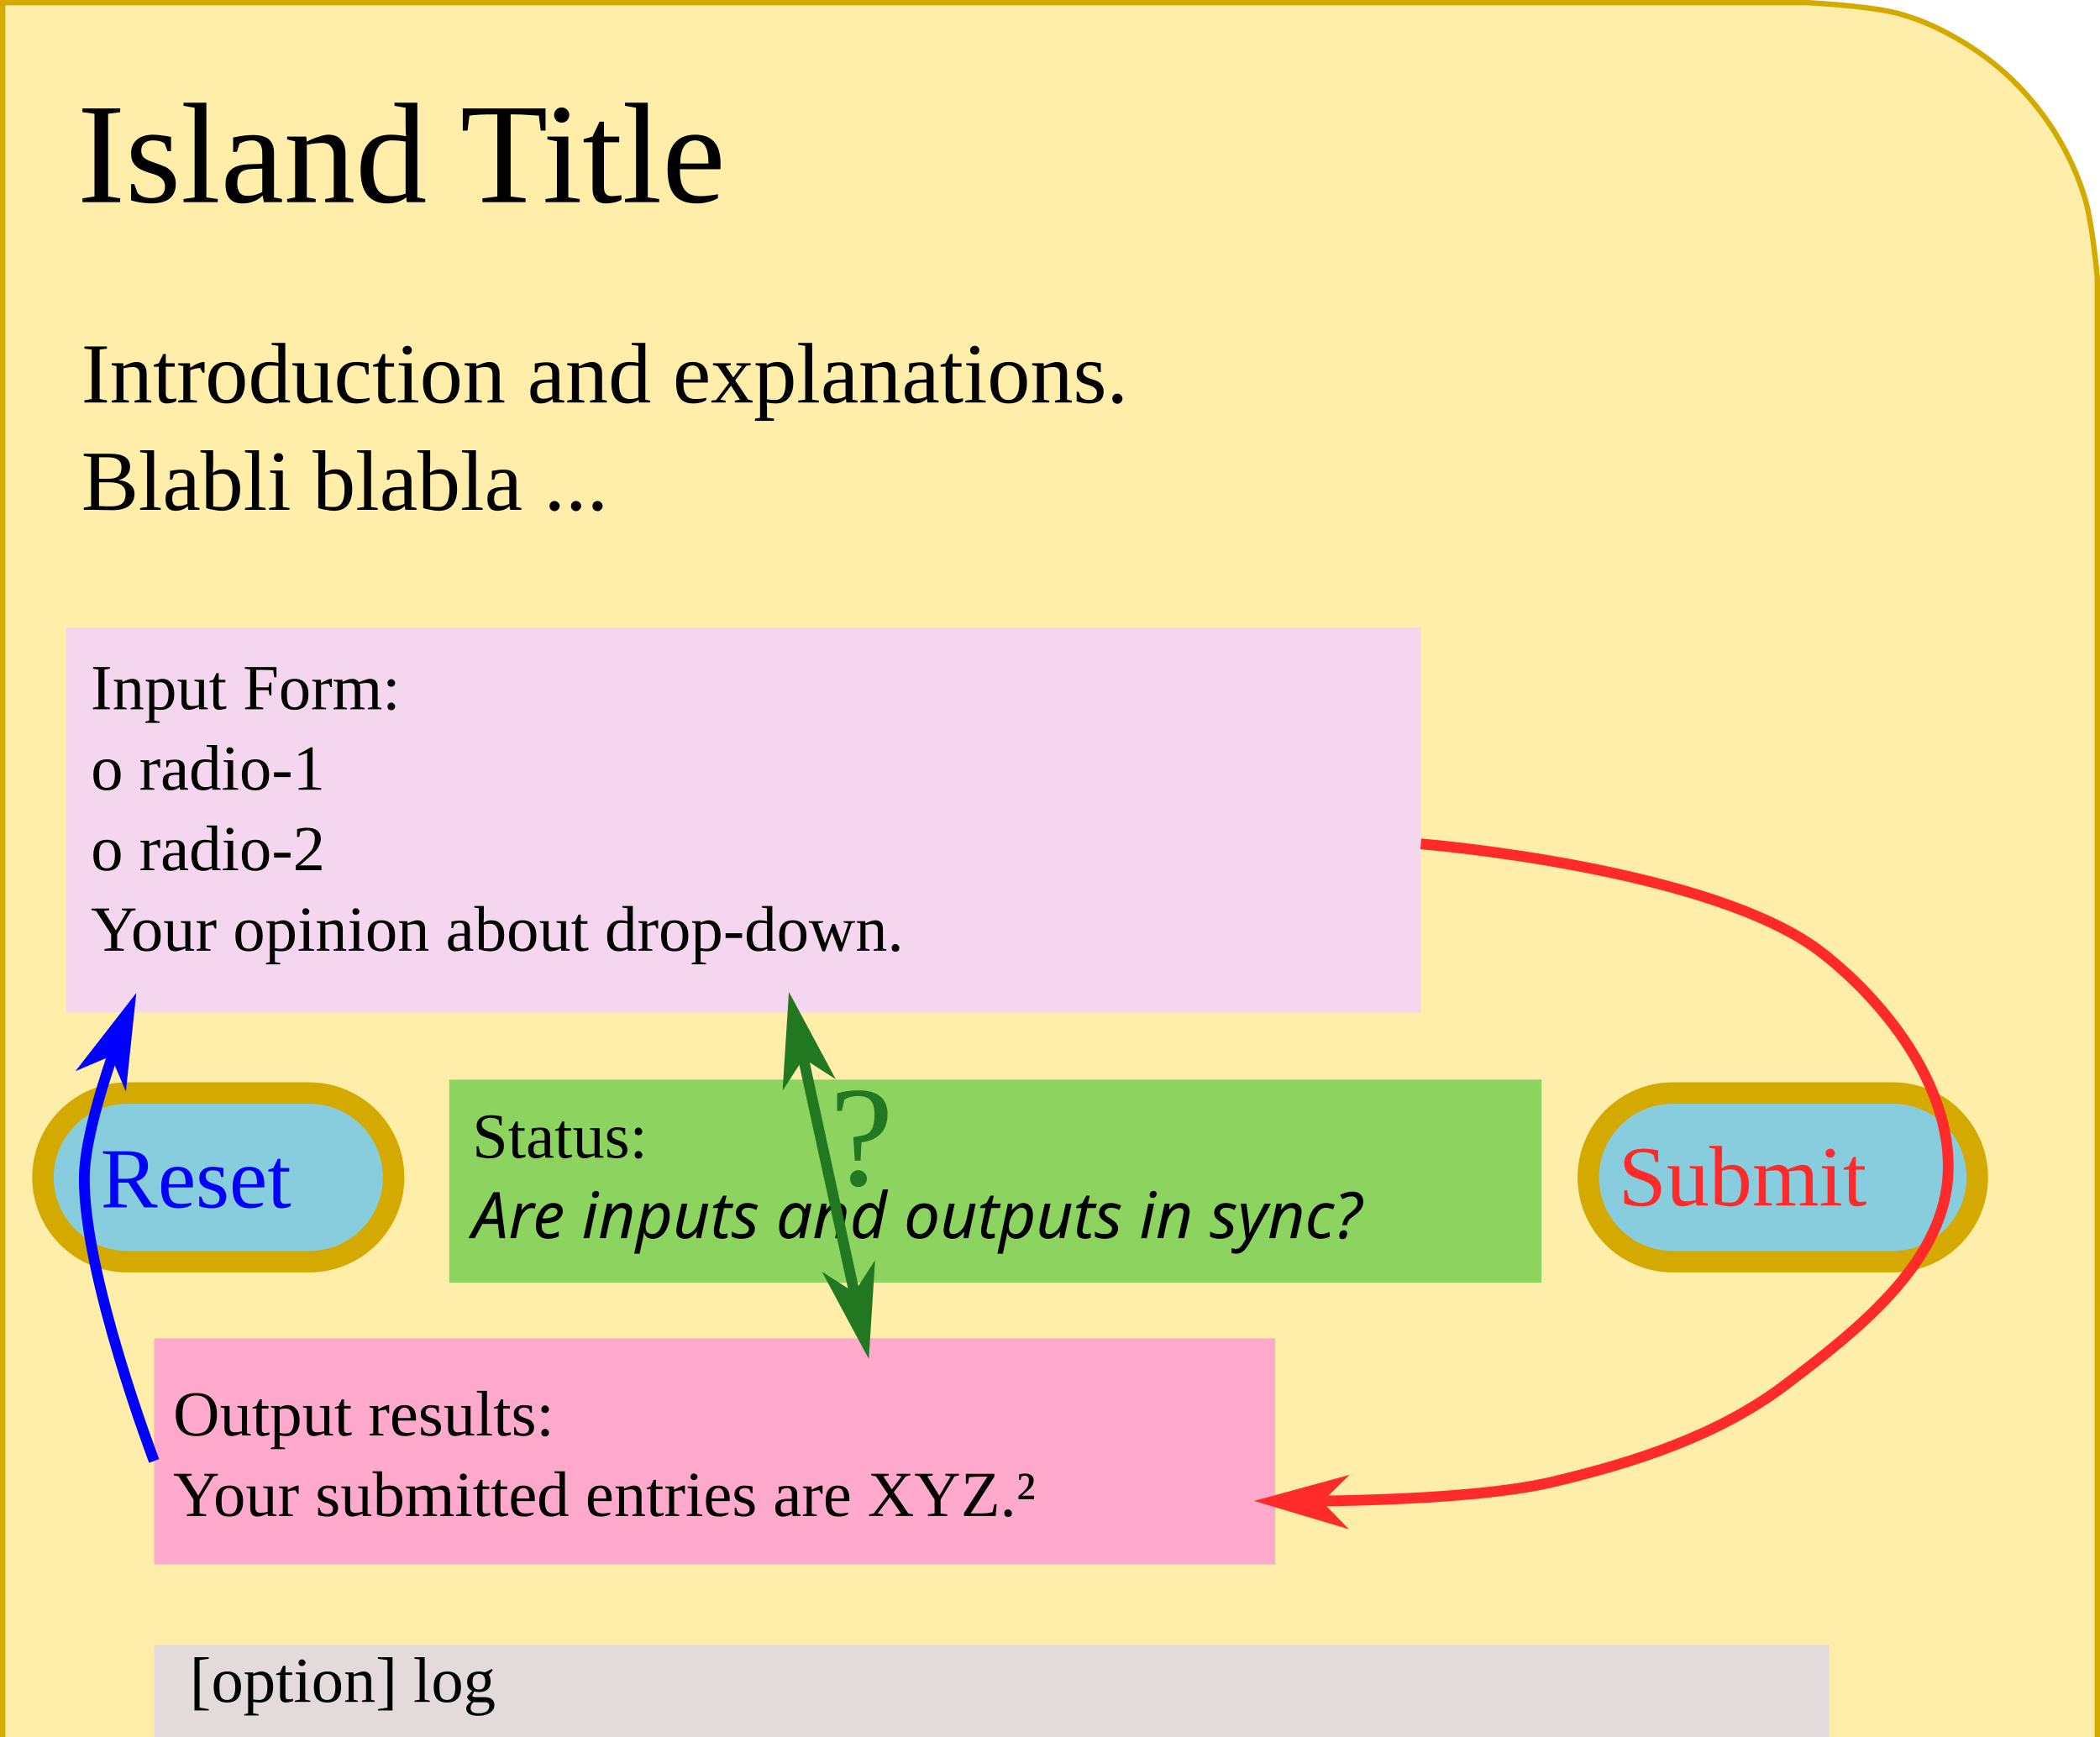
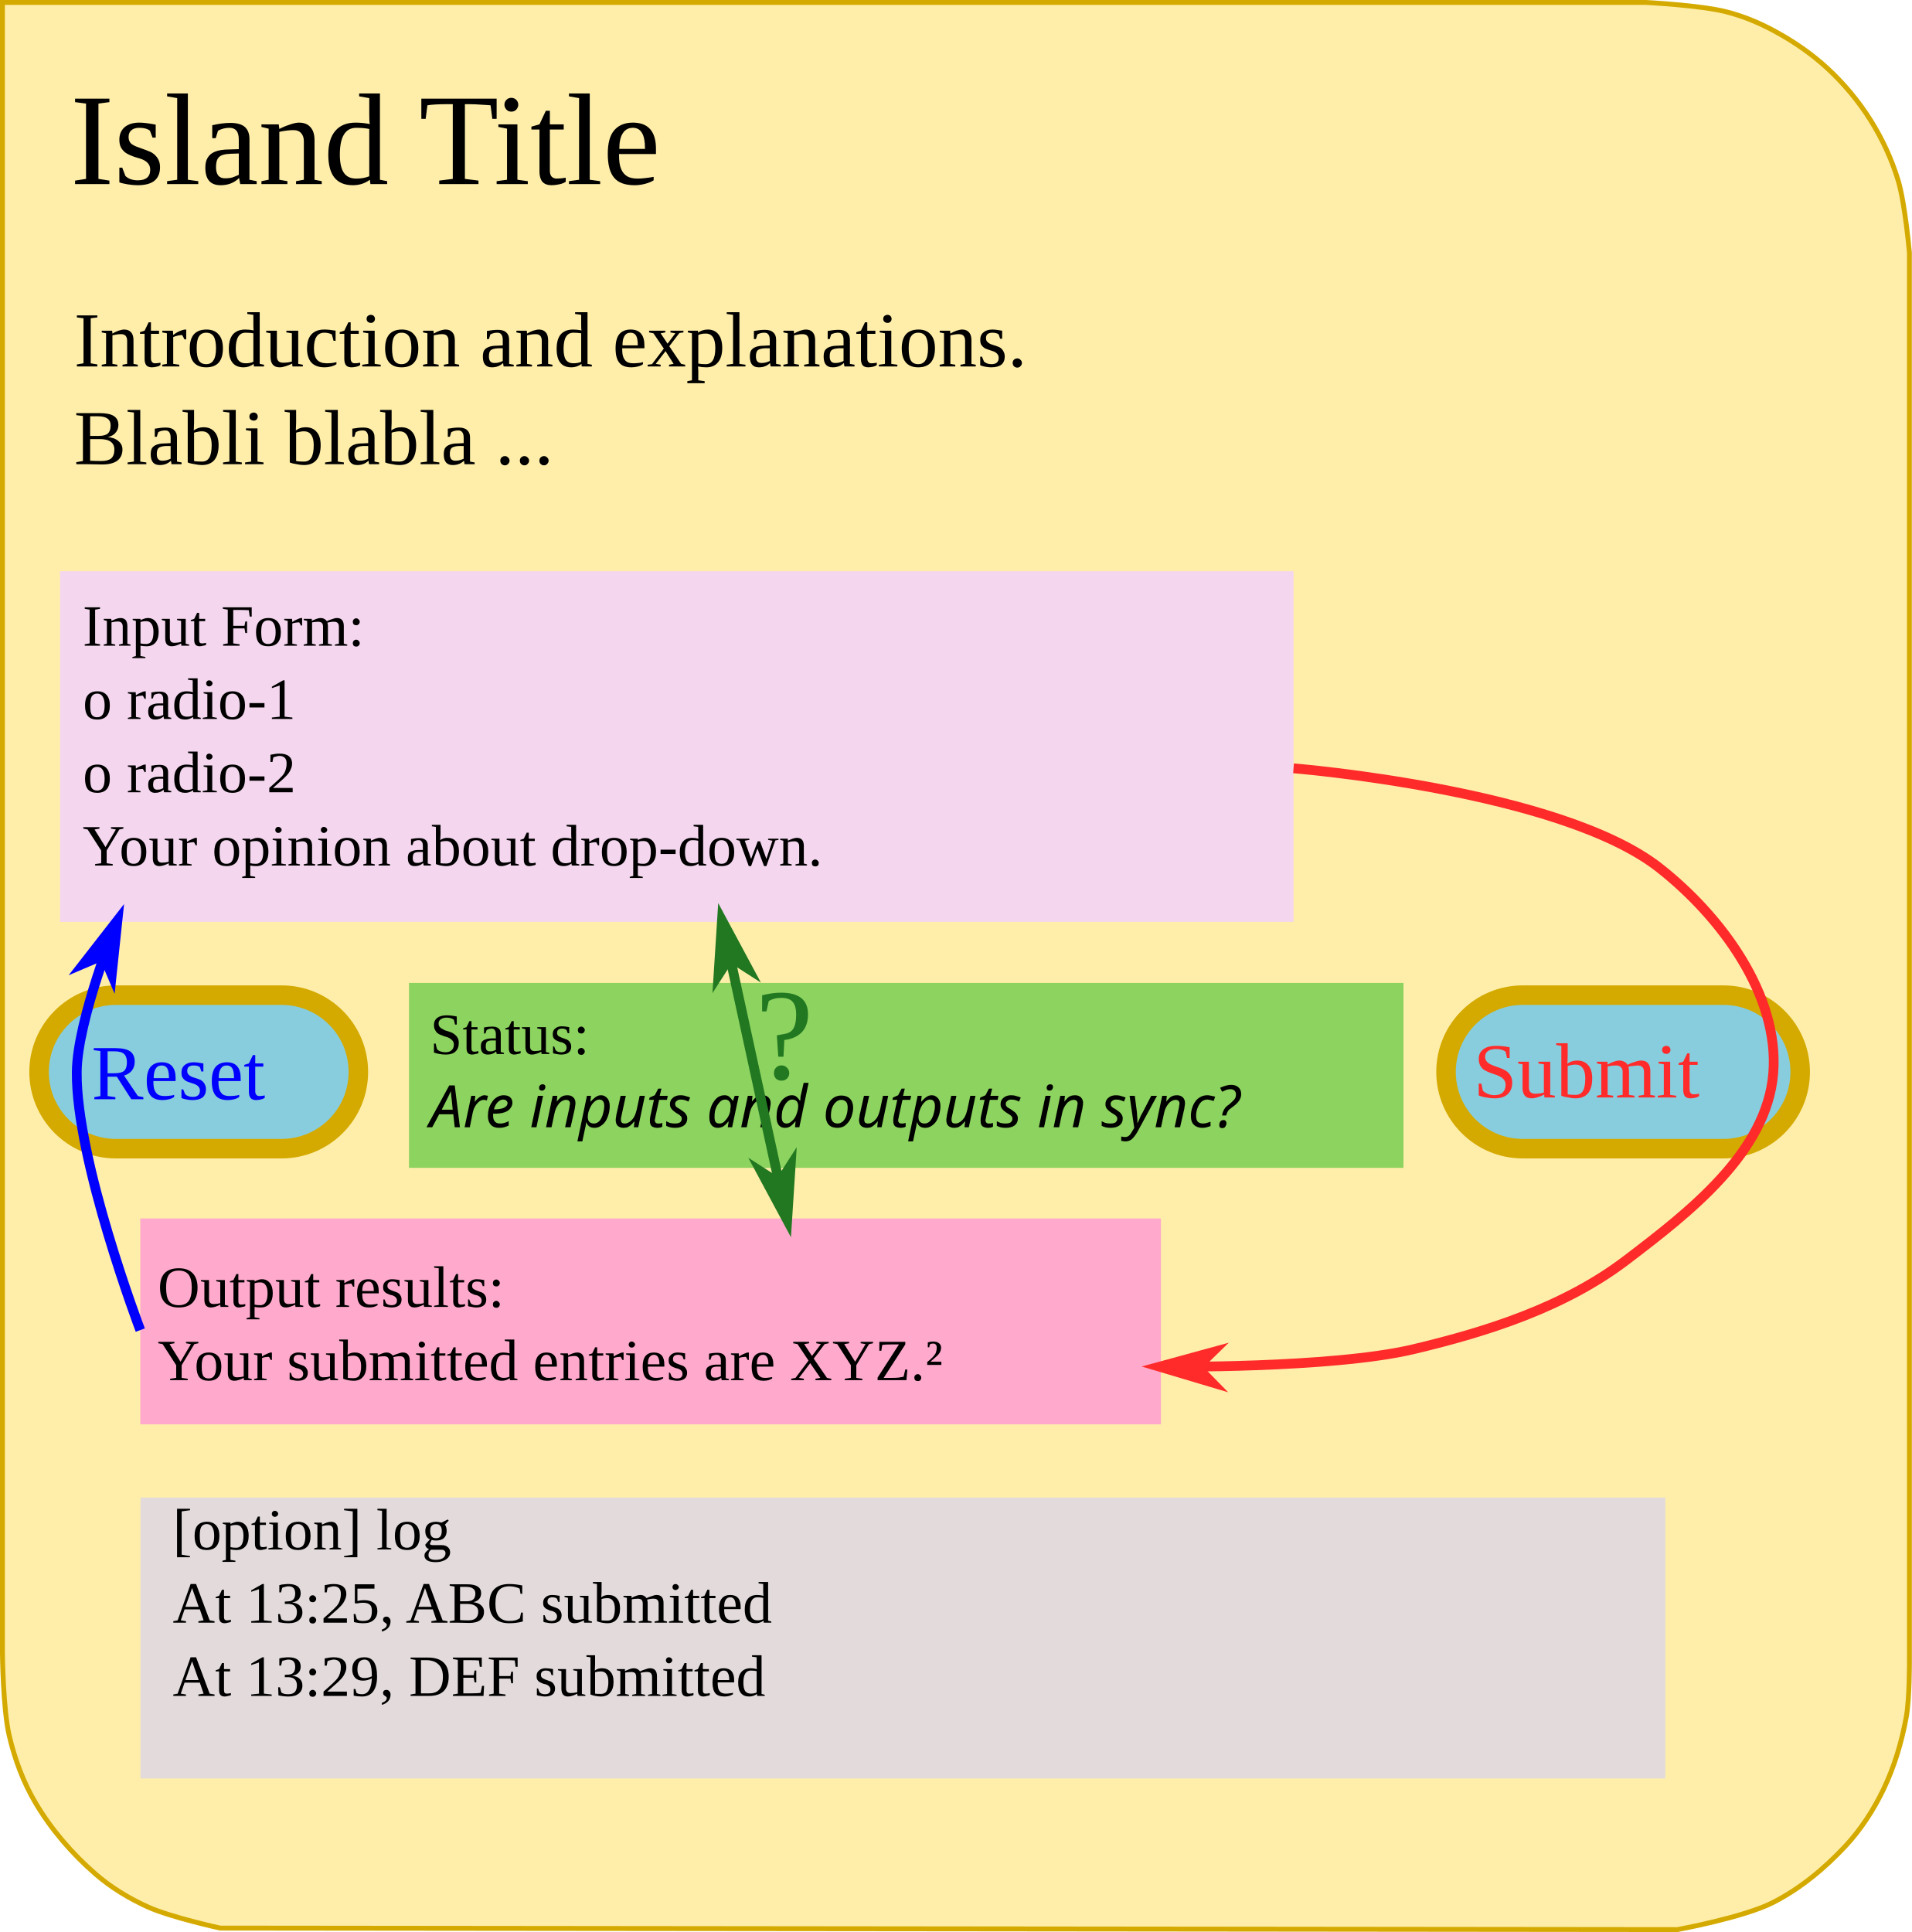
- <svg xmlns="http://www.w3.org/2000/svg" width="391.359" height="323.71" viewBox="0 0 103.547 85.648" version="1.1" id="svg34">
+ <svg xmlns="http://www.w3.org/2000/svg" width="391.358" height="395.496" viewBox="0 0 103.547 104.642" version="1.1" id="svg34">
  <defs id="defs28">
-     <marker style="overflow:visible;" id="marker1612" refX="0.0" refY="0.0" orient="auto">
-       <path transform="scale(0.4) rotate(180) translate(10,0)" style="fill-rule:evenodd;stroke:#217821;stroke-width:1pt;stroke-opacity:1;fill:#217821;fill-opacity:1" d="M 0.0,0.0 L 5.0,-5.0 L -12.5,0.0 L 5.0,5.0 L 0.0,0.0 z " id="path1610" />
+     <marker style="overflow:visible" id="marker1612" refX="0" refY="0" orient="auto">
+       <path transform="matrix(-0.4,0,0,-0.4,-4,0)" style="fill:#217821;fill-opacity:1;fill-rule:evenodd;stroke:#217821;stroke-width:1pt;stroke-opacity:1" d="M 0,0 5,-5 -12.5,0 5,5 Z" id="path1610" />
    </marker>
-     <marker orient="auto" refY="0.0" refX="0.0" id="Arrow1Mstart" style="overflow:visible">
-       <path id="path868" d="M 0.0,0.0 L 5.0,-5.0 L -12.5,0.0 L 5.0,5.0 L 0.0,0.0 z " style="fill-rule:evenodd;stroke:#217821;stroke-width:1pt;stroke-opacity:1;fill:#217821;fill-opacity:1" transform="scale(0.4) translate(10,0)" />
+     <marker orient="auto" refY="0" refX="0" id="Arrow1Mstart" style="overflow:visible">
+       <path id="path868" d="M 0,0 5,-5 -12.5,0 5,5 Z" style="fill:#217821;fill-opacity:1;fill-rule:evenodd;stroke:#217821;stroke-width:1pt;stroke-opacity:1" transform="matrix(0.4,0,0,0.4,4,0)" />
    </marker>
-     <marker orient="auto" refY="0.0" refX="0.0" id="marker1148" style="overflow:visible;">
-       <path id="path1146" d="M 0.0,0.0 L 5.0,-5.0 L -12.5,0.0 L 5.0,5.0 L 0.0,0.0 z " style="fill-rule:evenodd;stroke:#ff2a2a;stroke-width:1pt;stroke-opacity:1;fill:#ff2a2a;fill-opacity:1" transform="scale(0.4) rotate(180) translate(10,0)" />
+     <marker orient="auto" refY="0" refX="0" id="marker1148" style="overflow:visible">
+       <path id="path1146" d="M 0,0 5,-5 -12.5,0 5,5 Z" style="fill:#ff2a2a;fill-opacity:1;fill-rule:evenodd;stroke:#ff2a2a;stroke-width:1pt;stroke-opacity:1" transform="matrix(-0.4,0,0,-0.4,-4,0)" />
    </marker>
-     <marker orient="auto" refY="0.0" refX="0.0" id="Arrow1Mend" style="overflow:visible;">
-       <path id="path871" d="M 0.0,0.0 L 5.0,-5.0 L -12.5,0.0 L 5.0,5.0 L 0.0,0.0 z " style="fill-rule:evenodd;stroke:#0000ff;stroke-width:1pt;stroke-opacity:1;fill:#0000ff;fill-opacity:1" transform="scale(0.4) rotate(180) translate(10,0)" />
+     <marker orient="auto" refY="0" refX="0" id="Arrow1Mend" style="overflow:visible">
+       <path id="path871" d="M 0,0 5,-5 -12.5,0 5,5 Z" style="fill:#0000ff;fill-opacity:1;fill-rule:evenodd;stroke:#0000ff;stroke-width:1pt;stroke-opacity:1" transform="matrix(-0.4,0,0,-0.4,-4,0)" />
    </marker>
  </defs>
-   <g id="layer1" transform="translate(-1.379614,-192.5463)">
+   <g id="layer1" transform="translate(-1.379614,-192.5462)">
    <path style="fill:#ffeeaa;stroke:#d4aa00;stroke-width:0.265px;stroke-linecap:butt;stroke-linejoin:miter;stroke-opacity:1" d="m 1.512,192.679 v 89.432 c 0,0 0.03,2.982 0.363,4.422 0.298,1.286 0.769,2.553 1.442,3.685 0.854,1.435 1.97,2.73 3.227,3.822 0.85,0.739 1.832,1.335 2.856,1.796 1.237,0.557 3.902,1.14 3.902,1.14 l 78.928,0.081 c 0,0 3.564,-0.65 5.161,-1.46 1.485,-0.753 2.81,-1.852 3.948,-3.075 0.834,-0.896 1.515,-1.949 2.047,-3.056 0.592,-1.233 0.99,-2.569 1.236,-3.916 0.184,-1.004 0.172,-3.057 0.172,-3.057 l -10e-4,-76.259 c 0,0 -0.23,-2.646 -0.609,-3.908 -0.347,-1.156 -0.865,-2.269 -1.507,-3.288 -0.651,-1.032 -1.447,-1.982 -2.343,-2.807 -0.86,-0.791 -1.839,-1.458 -2.865,-2.012 -0.823,-0.445 -1.7,-0.807 -2.605,-1.036 -1.413,-0.356 -4.339,-0.504 -4.339,-0.504 z" id="path843" />
    <text xml:space="preserve" style="font-size:7.056px;line-height:1.25;letter-spacing:0px;word-spacing:0px;opacity:1;vector-effect:none;fill:#000000;fill-opacity:1;stroke:none;stroke-width:1;stroke-linecap:butt;stroke-linejoin:miter;stroke-miterlimit:4;stroke-dasharray:none;stroke-dashoffset:0;stroke-opacity:1" x="5.197" y="202.512" id="text51">
      <tspan x="5.197" y="202.512" id="tspan49" style="stroke-width:1">
        <tspan x="5.197" y="202.512" id="tspan47" style="stroke-width:1">Island Title</tspan>
      </tspan>
    </text>
    <text xml:space="preserve" style="font-size:4.233px;line-height:1.25;letter-spacing:0px;word-spacing:0px;opacity:1;vector-effect:none;fill:#000000;fill-opacity:1;stroke:none;stroke-width:1;stroke-linecap:butt;stroke-linejoin:miter;stroke-miterlimit:4;stroke-dasharray:none;stroke-dashoffset:0;stroke-opacity:1" x="5.386" y="212.394" id="text63">
      <tspan x="5.386" y="212.394" id="tspan57" style="stroke-width:1">
        <tspan x="5.386" y="212.394" id="tspan53" style="stroke-width:1">Introduction and explanations.</tspan>
        <tspan dx="0" x="70.151" y="212.394" id="tspan55" style="stroke-width:1" />
      </tspan>
      <tspan x="5.386" y="217.685" id="tspan61" style="stroke-width:1">
        <tspan x="5.386" y="217.685" id="tspan59" style="stroke-width:1">Blabli blabla ...</tspan>
      </tspan>
    </text>
    <rect style="opacity:1;fill:#f4d7ee;fill-opacity:1;stroke:none;stroke-width:1.058;stroke-linejoin:round;stroke-miterlimit:4;stroke-dasharray:none;stroke-dashoffset:0;stroke-opacity:1" id="rect934-6" width="66.807" height="18.993" x="4.63" y="223.484" ry="0" />
    <text xml:space="preserve" style="font-size:3.175px;line-height:1.25;letter-spacing:0px;word-spacing:0px;opacity:1;vector-effect:none;fill:#000000;fill-opacity:1;stroke:none;stroke-width:1;stroke-linecap:butt;stroke-linejoin:miter;stroke-miterlimit:4;stroke-dasharray:none;stroke-dashoffset:0;stroke-opacity:1" x="5.859" y="227.521" id="text123">
      <tspan x="5.859" y="227.521" id="tspan105" style="stroke-width:1">
        <tspan x="5.859" y="227.521" id="tspan101" style="stroke-width:1">Input Form:</tspan>
        <tspan dx="0" x="24.177" y="227.521" id="tspan103" style="stroke-width:1" />
      </tspan>
      <tspan x="5.859" y="231.49" id="tspan111" style="stroke-width:1">
        <tspan x="5.859" y="231.49" id="tspan107" style="stroke-width:1">o radio-1</tspan>
        <tspan dx="0" x="20.134" y="231.49" id="tspan109" style="stroke-width:1" />
      </tspan>
      <tspan x="5.859" y="235.459" id="tspan117" style="stroke-width:1">
        <tspan x="5.859" y="235.459" id="tspan113" style="stroke-width:1">o radio-2</tspan>
        <tspan dx="0" x="20.134" y="235.459" id="tspan115" style="stroke-width:1" />
      </tspan>
      <tspan x="5.859" y="239.427" id="tspan121" style="stroke-width:1">
        <tspan x="5.859" y="239.427" id="tspan119" style="stroke-width:1">Your opinion about drop-down.</tspan>
      </tspan>
    </text>
    <rect style="opacity:1;fill:#8dd35f;fill-opacity:1;stroke:none;stroke-width:1.058;stroke-linejoin:round;stroke-miterlimit:4;stroke-dasharray:none;stroke-dashoffset:0;stroke-opacity:1" id="rect934" width="53.862" height="10.016" x="23.529" y="245.784" ry="0" />
    <text xml:space="preserve" style="font-size:3.175px;line-height:1.25;letter-spacing:0px;word-spacing:0px;opacity:1;vector-effect:none;fill:#000000;fill-opacity:1;stroke:none;stroke-width:1;stroke-linecap:butt;stroke-linejoin:miter;stroke-miterlimit:4;stroke-dasharray:none;stroke-dashoffset:0;stroke-opacity:1" x="24.663" y="249.633" id="text99">
      <tspan x="24.663" y="249.633" id="tspan93" style="stroke-width:1">
        <tspan x="24.663" y="249.633" id="tspan89" style="stroke-width:1">Status:</tspan>
        <tspan dx="0" x="35.862" y="249.633" id="tspan91" style="stroke-width:1" />
      </tspan>
      <tspan x="24.663" y="253.602" id="tspan97" style="stroke-width:1">
        <tspan x="24.663" y="253.602" style="font-style:italic;font-variant:normal;font-weight:normal;font-stretch:normal;font-family:sans-serif;-inkscape-font-specification:'sans-serif Italic';stroke-width:1" id="tspan95">Are inputs and outputs in sync?</tspan>
      </tspan>
    </text>
    <rect style="opacity:1;fill:#87cdde;fill-opacity:1;stroke:#d4aa00;stroke-width:1.058;stroke-linejoin:round;stroke-miterlimit:4;stroke-dasharray:none;stroke-dashoffset:0;stroke-opacity:1" id="rect915" width="17.292" height="8.315" x="3.496" y="246.446" ry="4.158" />
-     <text xml:space="preserve" style="font-size:4.233px;line-height:1.25;letter-spacing:0px;word-spacing:0px;opacity:1;vector-effect:none;fill:#0000ff;fill-opacity:1;stroke:none;stroke-width:1;stroke-linecap:butt;stroke-linejoin:miter;stroke-miterlimit:4;stroke-dasharray:none;stroke-dashoffset:0;stroke-opacity:1;" x="6.331" y="252.081" id="text87">
-       <tspan x="6.331" y="252.081" id="tspan85" style="stroke-width:1;fill:#0000ff;">
-         <tspan x="6.331" y="252.081" id="tspan83" style="stroke-width:1;fill:#0000ff;">Reset</tspan>
+     <text xml:space="preserve" style="font-size:4.233px;line-height:1.25;letter-spacing:0px;word-spacing:0px;opacity:1;vector-effect:none;fill:#0000ff;fill-opacity:1;stroke:none;stroke-width:1;stroke-linecap:butt;stroke-linejoin:miter;stroke-miterlimit:4;stroke-dasharray:none;stroke-dashoffset:0;stroke-opacity:1" x="6.331" y="252.081" id="text87">
+       <tspan x="6.331" y="252.081" id="tspan85" style="fill:#0000ff;stroke-width:1">
+         <tspan x="6.331" y="252.081" id="tspan83" style="fill:#0000ff;stroke-width:1">Reset</tspan>
      </tspan>
    </text>
    <rect style="opacity:1;fill:#87cdde;fill-opacity:1;stroke:#d4aa00;stroke-width:1.058;stroke-linejoin:round;stroke-miterlimit:4;stroke-dasharray:none;stroke-dashoffset:0;stroke-opacity:1" id="rect915-3" width="19.182" height="8.315" x="79.696" y="246.446" ry="4.158" />
-     <text xml:space="preserve" style="font-size:4.233px;line-height:1.25;letter-spacing:0px;word-spacing:0px;opacity:1;vector-effect:none;fill:#ff2a2a;fill-opacity:1;stroke:none;stroke-width:1;stroke-linecap:butt;stroke-linejoin:miter;stroke-miterlimit:4;stroke-dasharray:none;stroke-dashoffset:0;stroke-opacity:1;" x="81.189" y="251.987" id="text81">
-       <tspan x="81.189" y="251.987" id="tspan79" style="stroke-width:1;fill:#ff2a2a;">
-         <tspan x="81.189" y="251.987" id="tspan77" style="stroke-width:1;fill:#ff2a2a;">Submit</tspan>
+     <text xml:space="preserve" style="font-size:4.233px;line-height:1.25;letter-spacing:0px;word-spacing:0px;opacity:1;vector-effect:none;fill:#ff2a2a;fill-opacity:1;stroke:none;stroke-width:1;stroke-linecap:butt;stroke-linejoin:miter;stroke-miterlimit:4;stroke-dasharray:none;stroke-dashoffset:0;stroke-opacity:1" x="81.189" y="251.987" id="text81">
+       <tspan x="81.189" y="251.987" id="tspan79" style="fill:#ff2a2a;stroke-width:1">
+         <tspan x="81.189" y="251.987" id="tspan77" style="fill:#ff2a2a;stroke-width:1">Submit</tspan>
      </tspan>
    </text>
    <rect style="opacity:1;fill:#ffaacc;fill-opacity:1;stroke:none;stroke-width:1.058;stroke-linejoin:round;stroke-miterlimit:4;stroke-dasharray:none;stroke-dashoffset:0;stroke-opacity:1" id="rect934-7" width="55.279" height="11.15" x="8.977" y="258.541" ry="0" />
    <text xml:space="preserve" style="font-size:3.175px;line-height:1.25;letter-spacing:0px;word-spacing:0px;opacity:1;vector-effect:none;fill:#000000;fill-opacity:1;stroke:none;stroke-width:1;stroke-linecap:butt;stroke-linejoin:miter;stroke-miterlimit:4;stroke-dasharray:none;stroke-dashoffset:0;stroke-opacity:1" x="9.922" y="263.334" id="text75">
      <tspan x="9.922" y="263.334" id="tspan69" style="stroke-width:1">
        <tspan x="9.922" y="263.334" id="tspan65" style="stroke-width:1">Output results:</tspan>
        <tspan dx="0" x="33.691" y="263.334" id="tspan67" style="stroke-width:1" />
      </tspan>
      <tspan x="9.922" y="267.303" id="tspan73" style="stroke-width:1">
        <tspan x="9.922" y="267.303" id="tspan71" style="stroke-width:1">Your submitted entries are XYZ.²</tspan>
      </tspan>
    </text>
-     <path style="fill:none;stroke:#0000ff;stroke-width:0.529;stroke-linecap:butt;stroke-linejoin:miter;stroke-opacity:1;stroke-miterlimit:4;stroke-dasharray:none;marker-end:url(#Arrow1Mend)" d="m 8.977,264.587 c 0,0 -3.488,-9.185 -3.44,-13.985 0.028,-2.804 2.173,-8.125 2.173,-8.125" id="path52" />
+     <path style="fill:none;stroke:#0000ff;stroke-width:0.529;stroke-linecap:butt;stroke-linejoin:miter;stroke-miterlimit:4;stroke-dasharray:none;stroke-opacity:1;marker-end:url(#Arrow1Mend)" d="m 8.977,264.587 c 0,0 -3.488,-9.185 -3.44,-13.985 0.028,-2.804 2.173,-8.125 2.173,-8.125" id="path52" />
    <path style="fill:none;stroke:#ff2a2a;stroke-width:0.529;stroke-linecap:butt;stroke-linejoin:miter;stroke-miterlimit:4;stroke-dasharray:none;stroke-opacity:1;marker-end:url(#marker1148)" d="m 71.437,234.16 c 0,0 14.421,1.165 19.806,5.386 3.339,2.617 6.515,6.899 6.176,11.128 -0.343,4.284 -4.551,7.532 -7.972,10.133 -3.315,2.521 -7.475,3.86 -11.528,4.819 -4.443,1.052 -13.664,0.945 -13.664,0.945" id="path1144" />
-     <path style="fill:none;stroke:#217821;stroke-width:0.529;stroke-linecap:butt;stroke-linejoin:miter;stroke-opacity:1;marker-start:url(#Arrow1Mstart);marker-end:url(#marker1612);stroke-miterlimit:4;stroke-dasharray:none" d="m 40.5,242.477 3.496,16.064" id="path1564" />
+     <path style="fill:none;stroke:#217821;stroke-width:0.529;stroke-linecap:butt;stroke-linejoin:miter;stroke-miterlimit:4;stroke-dasharray:none;stroke-opacity:1;marker-start:url(#Arrow1Mstart);marker-end:url(#marker1612)" d="m 40.5,242.477 3.496,16.064" id="path1564" />
    <text xml:space="preserve" style="font-size:7.056px;line-height:1.25;letter-spacing:0px;word-spacing:0px;opacity:1;vector-effect:none;fill:#217821;fill-opacity:1;stroke:none;stroke-width:1;stroke-linecap:butt;stroke-linejoin:miter;stroke-miterlimit:4;stroke-dasharray:none;stroke-dashoffset:0;stroke-opacity:1" x="42.296" y="250.986" id="text903">
      <tspan x="42.296" y="250.986" id="tspan901" style="stroke-width:1">
        <tspan x="42.296" y="250.986" id="tspan899" style="stroke-width:1">?</tspan>
      </tspan>
    </text>
    <rect style="opacity:1;fill:#e3dbdb;fill-opacity:1;stroke:none;stroke-width:1.058;stroke-linejoin:round;stroke-miterlimit:4;stroke-dasharray:none;stroke-dashoffset:0;stroke-opacity:1" id="rect934-7-3" width="82.588" height="15.214" x="8.986" y="273.659" ry="0" />
    <text xml:space="preserve" style="font-size:3.175px;line-height:1.25;letter-spacing:0px;word-spacing:0px;opacity:1;vector-effect:none;fill:#000000;fill-opacity:1;stroke:none;stroke-width:1;stroke-linecap:butt;stroke-linejoin:miter;stroke-miterlimit:4;stroke-dasharray:none;stroke-dashoffset:0;stroke-opacity:1" x="10.735" y="276.468" id="text938">
      <tspan x="10.735" y="276.468" id="tspan926" style="stroke-width:1">
        <tspan x="10.735" y="276.468" id="tspan922" style="stroke-width:1">[option] log</tspan>
        <tspan dx="0" x="29.102" y="276.468" id="tspan924" style="stroke-width:1" />
      </tspan>
      <tspan x="10.735" y="280.436" id="tspan932" style="stroke-width:1">
        <tspan x="10.735" y="280.436" id="tspan928" style="stroke-width:1">At 13:25, ABC submitted</tspan>
        <tspan dx="0" x="49.932" y="280.436" id="tspan930" style="stroke-width:1" />
      </tspan>
      <tspan x="10.735" y="284.405" id="tspan936" style="stroke-width:1">
        <tspan x="10.735" y="284.405" id="tspan934" style="stroke-width:1">At 13:29, DEF submitted</tspan>
      </tspan>
    </text>
  </g>
</svg>
